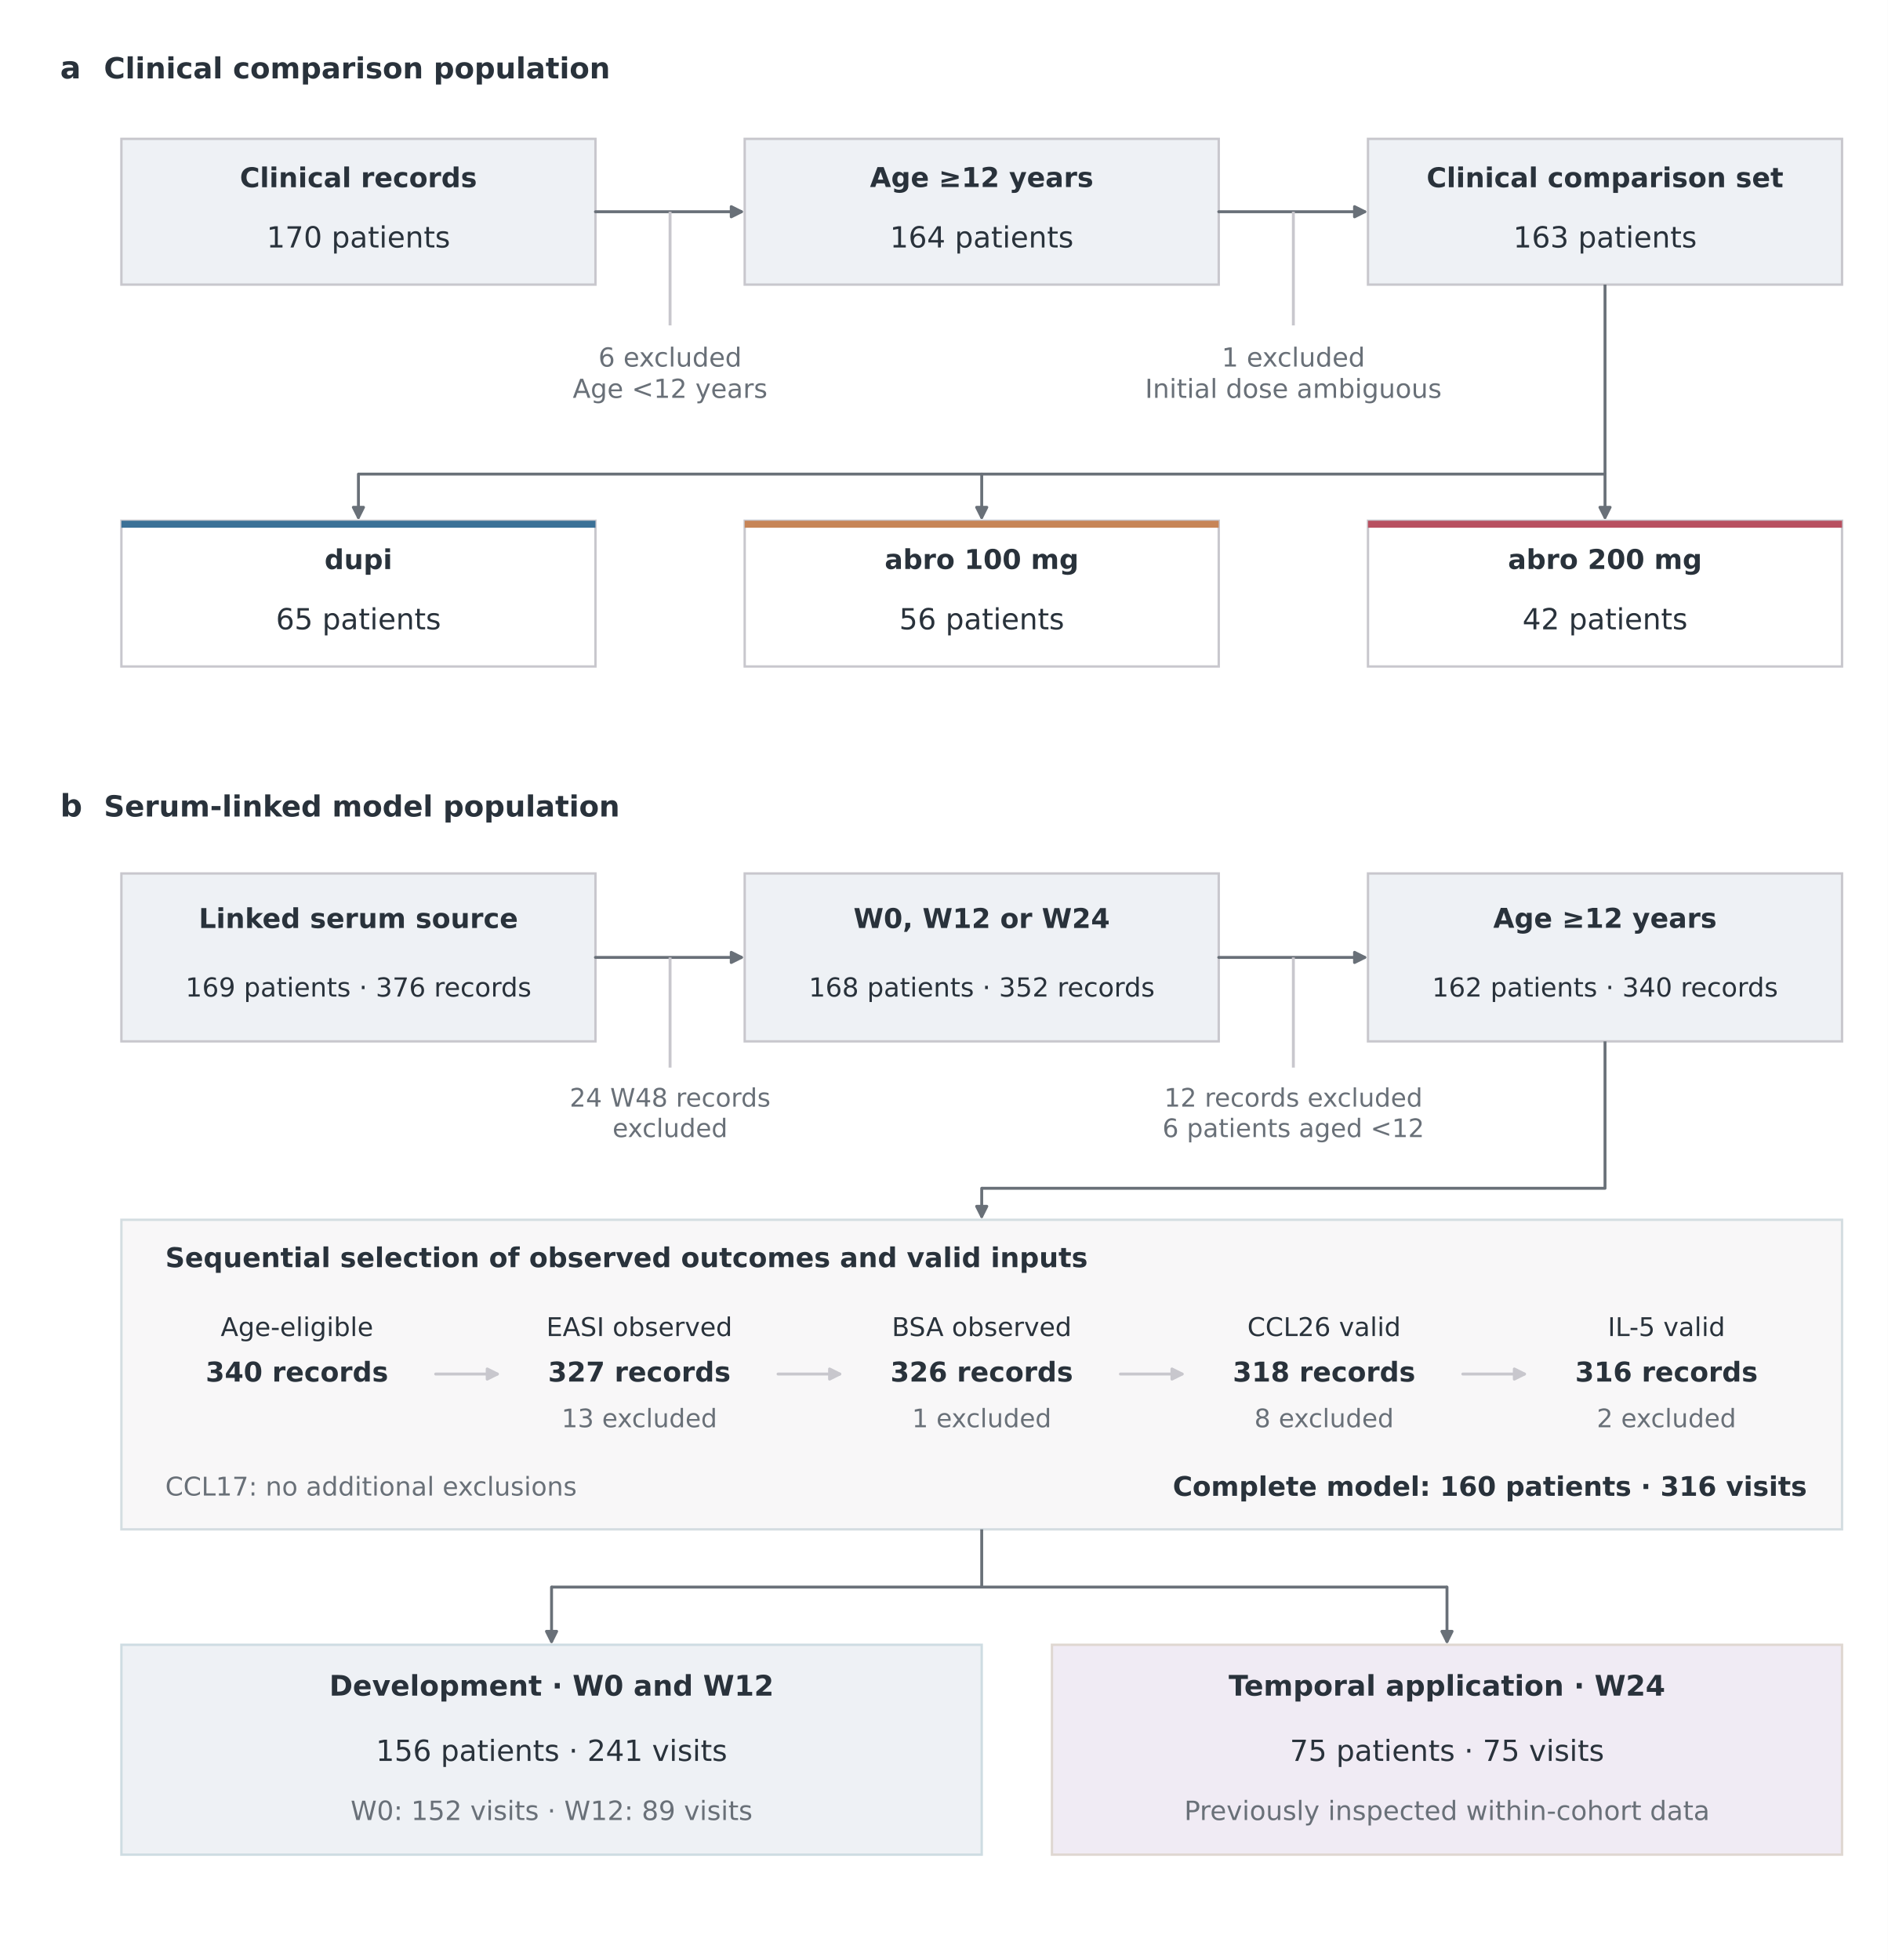
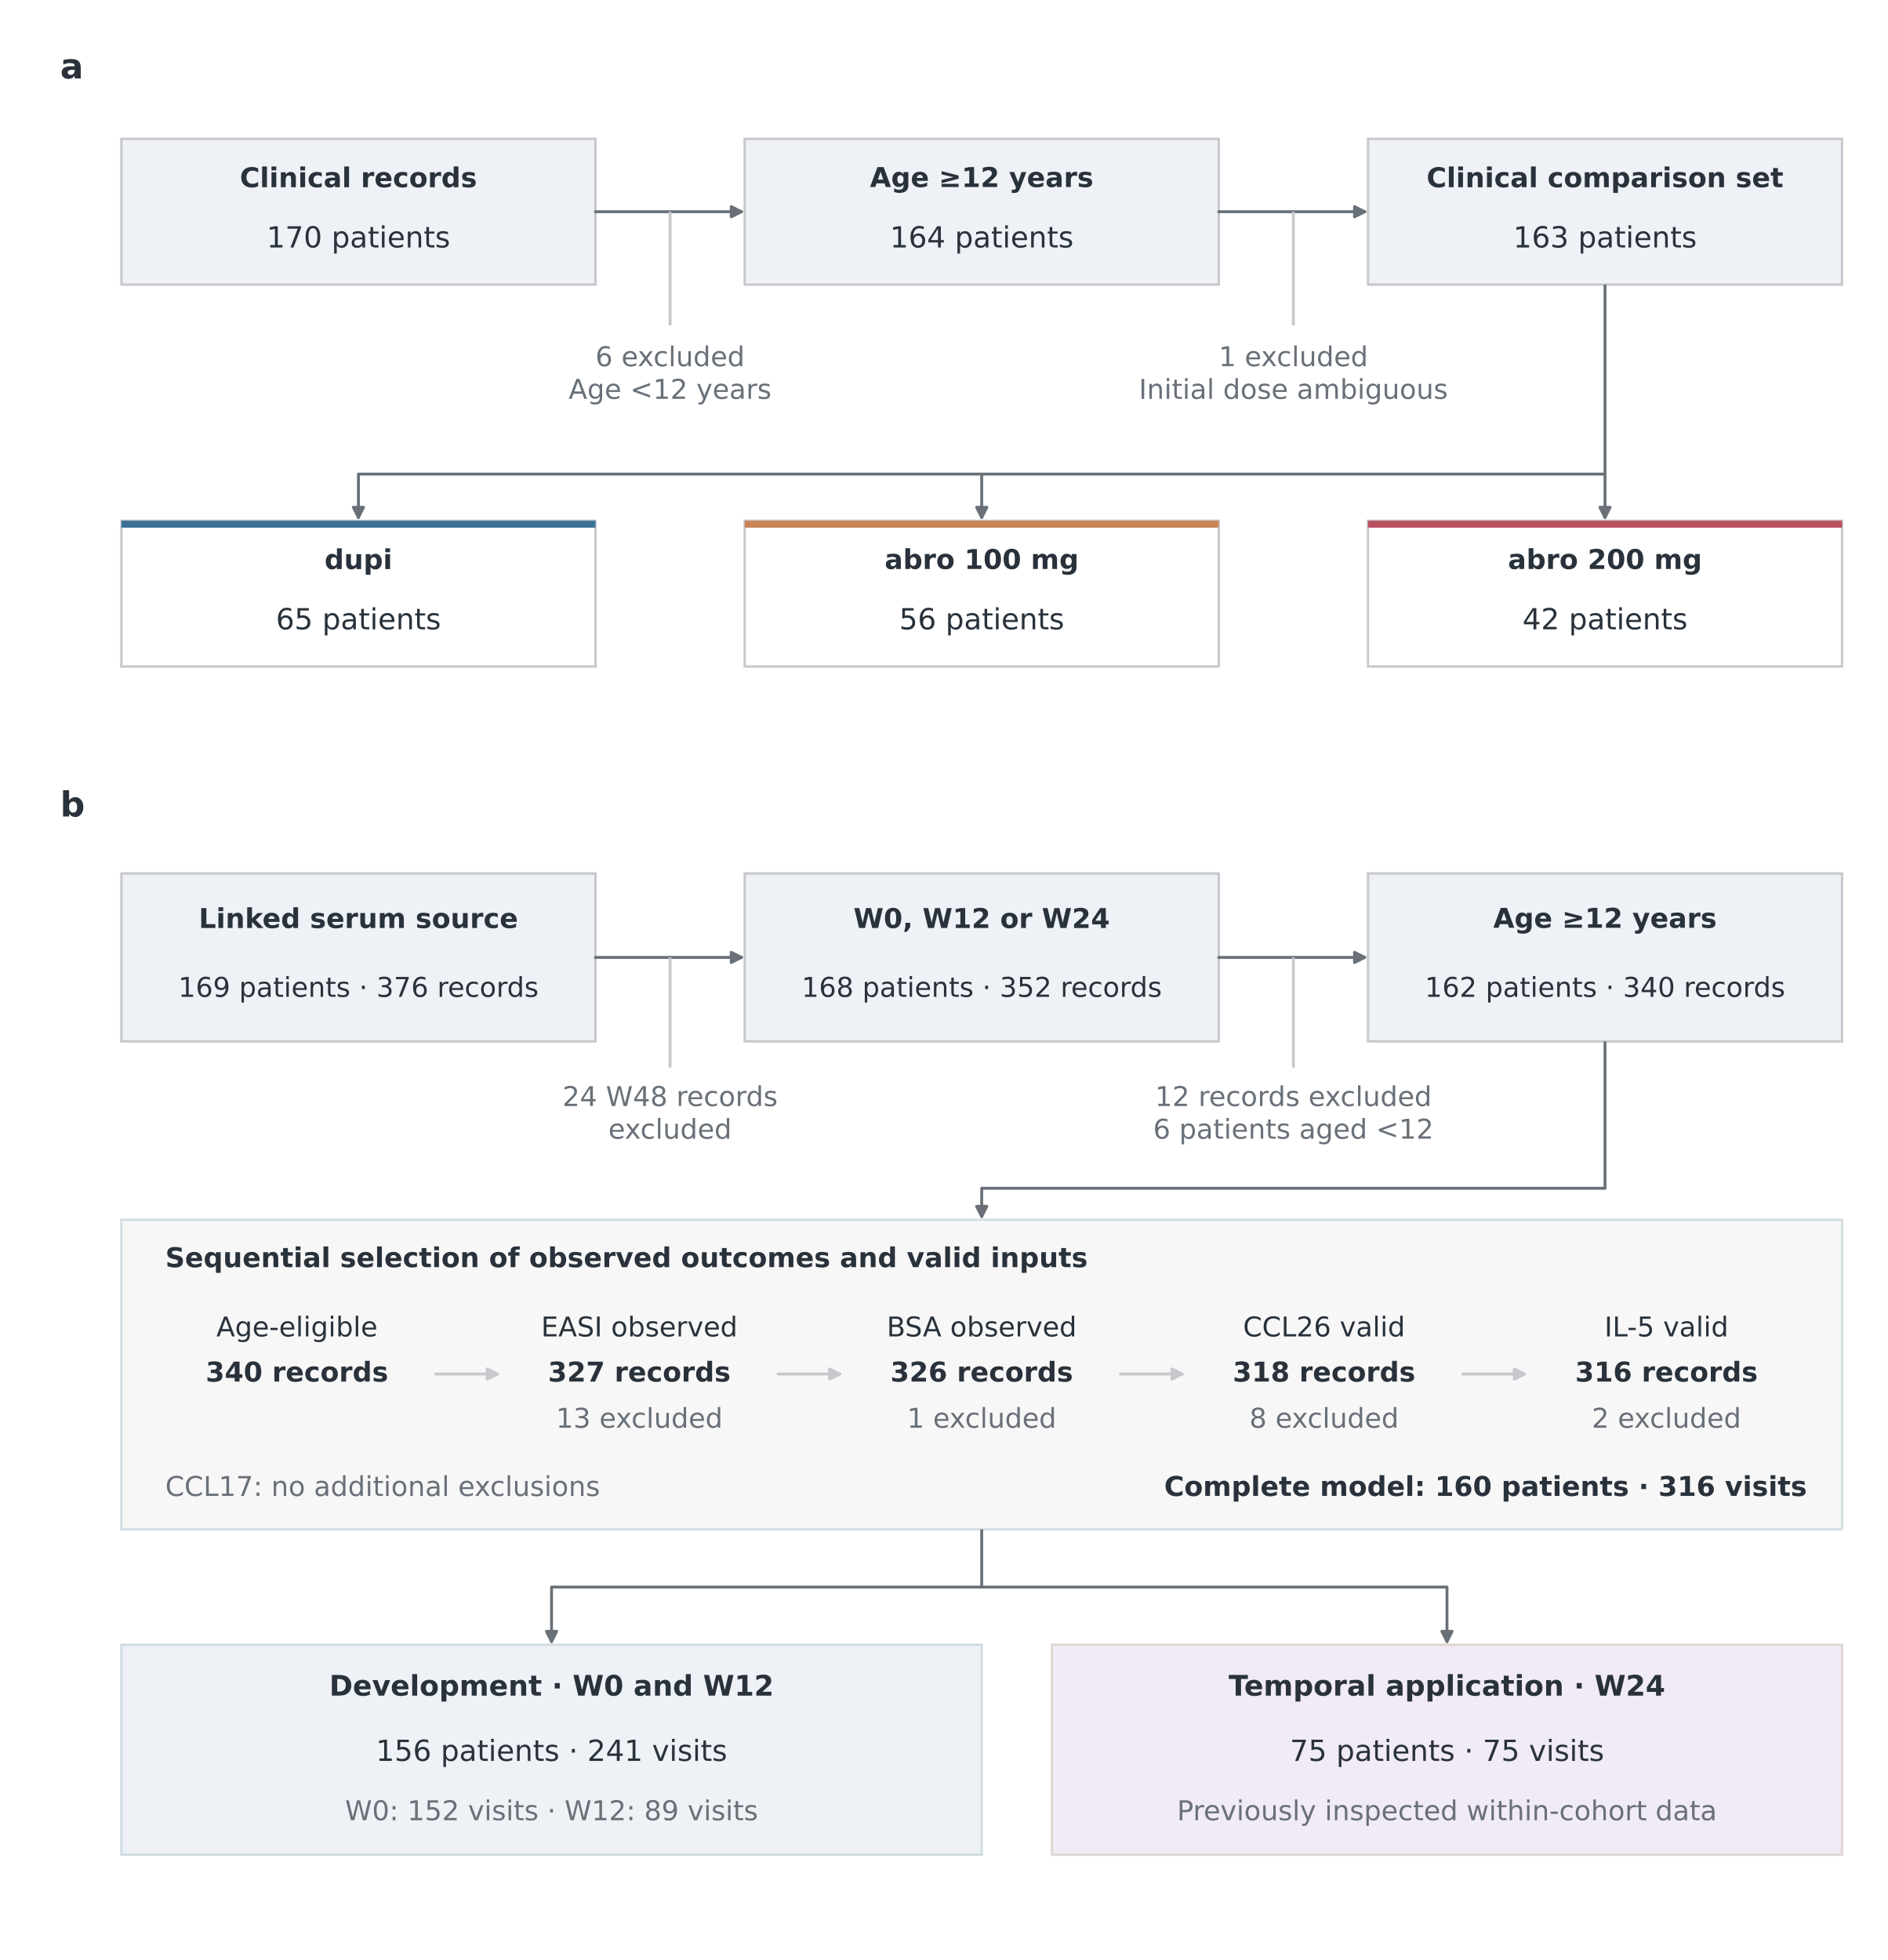
<svg xmlns="http://www.w3.org/2000/svg" width="518.74pt" height="538.583pt" viewBox="0 0 518.74 538.583" version="1.1">
  <defs>
    <style type="text/css">*{stroke-linejoin: round; stroke-linecap: butt}</style>
  </defs>
  <g id="figure_1">
    <g id="patch_1">
      <path d="M 0 538.583  L 518.74 538.583  L 518.74 0  L 0 0  z " style="fill: #ffffff" />
    </g>
    <g id="axes_1">
      <g id="patch_2">
        <path d="M 33.355 78.208  L 163.611 78.208  L 163.611 38.157  L 33.355 38.157  z " clip-path="url(#pbf9551540f)" style="fill: #eef1f5; stroke: #c8c7cd; stroke-width: 0.65; stroke-linejoin: miter" />
      </g>
      <g id="patch_3">
        <path d="M 204.617 78.208  L 334.873 78.208  L 334.873 38.157  L 204.617 38.157  z " clip-path="url(#pbf9551540f)" style="fill: #eef1f5; stroke: #c8c7cd; stroke-width: 0.65; stroke-linejoin: miter" />
      </g>
      <g id="patch_4">
        <path d="M 375.879 78.208  L 506.135 78.208  L 506.135 38.157  L 375.879 38.157  z " clip-path="url(#pbf9551540f)" style="fill: #eef1f5; stroke: #c8c7cd; stroke-width: 0.65; stroke-linejoin: miter" />
      </g>
      <g id="patch_5">
        <path d="M 33.355 183.142  L 163.611 183.142  L 163.611 143.091  L 33.355 143.091  z " clip-path="url(#pbf9551540f)" style="fill: #ffffff; stroke: #c8c7cd; stroke-width: 0.65; stroke-linejoin: miter" />
      </g>
      <g id="patch_6">
        <path d="M 204.617 183.142  L 334.873 183.142  L 334.873 143.091  L 204.617 143.091  z " clip-path="url(#pbf9551540f)" style="fill: #ffffff; stroke: #c8c7cd; stroke-width: 0.65; stroke-linejoin: miter" />
      </g>
      <g id="patch_7">
        <path d="M 375.879 183.142  L 506.135 183.142  L 506.135 143.091  L 375.879 143.091  z " clip-path="url(#pbf9551540f)" style="fill: #ffffff; stroke: #c8c7cd; stroke-width: 0.65; stroke-linejoin: miter" />
      </g>
      <g id="patch_8">
        <path d="M 163.611 58.183  Q 184.114 58.183 203.723 58.183  " clip-path="url(#pbf9551540f)" style="fill: none; stroke: #697078; stroke-width: 0.8; stroke-linecap: round" />
        <path d="M 200.923 56.783  L 203.723 58.183  L 200.923 59.583  z " clip-path="url(#pbf9551540f)" style="fill: #697078; stroke: #697078; stroke-width: 0.8; stroke-linecap: round" />
      </g>
      <g id="patch_9">
        <path d="M 334.873 58.183  Q 355.376 58.183 374.985 58.183  " clip-path="url(#pbf9551540f)" style="fill: none; stroke: #697078; stroke-width: 0.8; stroke-linecap: round" />
        <path d="M 372.185 56.783  L 374.985 58.183  L 372.185 59.583  z " clip-path="url(#pbf9551540f)" style="fill: #697078; stroke: #697078; stroke-width: 0.8; stroke-linecap: round" />
      </g>
      <g id="line2d_1">
        <path d="M 184.114 58.183  L 184.114 89.423  " clip-path="url(#pbf9551540f)" style="fill: none; stroke: #c8c7cd; stroke-width: 0.8" />
      </g>
      <g id="line2d_2">
        <path d="M 355.376 58.183  L 355.376 89.423  " clip-path="url(#pbf9551540f)" style="fill: none; stroke: #c8c7cd; stroke-width: 0.8" />
      </g>
      <g id="line2d_3">
        <path d="M 441.007 78.208  L 441.007 130.275  " clip-path="url(#pbf9551540f)" style="fill: none; stroke: #697078; stroke-width: 0.8" />
      </g>
      <g id="line2d_4">
        <path d="M 98.483 130.275  L 441.007 130.275  " clip-path="url(#pbf9551540f)" style="fill: none; stroke: #697078; stroke-width: 0.8" />
      </g>
      <g id="patch_10">
        <path d="M 98.483 130.275  Q 98.483 136.683 98.483 142.197  " clip-path="url(#pbf9551540f)" style="fill: none; stroke: #697078; stroke-width: 0.8; stroke-linecap: round" />
        <path d="M 99.883 139.397  L 98.483 142.197  L 97.083 139.397  z " clip-path="url(#pbf9551540f)" style="fill: #697078; stroke: #697078; stroke-width: 0.8; stroke-linecap: round" />
      </g>
      <g id="patch_11">
        <path d="M 33.355 145.014  L 163.611 145.014  L 163.611 143.091  L 33.355 143.091  z " clip-path="url(#pbf9551540f)" style="fill: #3b7197" />
      </g>
      <g id="patch_12">
        <path d="M 269.745 130.275  Q 269.745 136.683 269.745 142.197  " clip-path="url(#pbf9551540f)" style="fill: none; stroke: #697078; stroke-width: 0.8; stroke-linecap: round" />
        <path d="M 271.145 139.397  L 269.745 142.197  L 268.345 139.397  z " clip-path="url(#pbf9551540f)" style="fill: #697078; stroke: #697078; stroke-width: 0.8; stroke-linecap: round" />
      </g>
      <g id="patch_13">
        <path d="M 204.617 145.014  L 334.873 145.014  L 334.873 143.091  L 204.617 143.091  z " clip-path="url(#pbf9551540f)" style="fill: #c78557" />
      </g>
      <g id="patch_14">
        <path d="M 441.007 130.275  Q 441.007 136.683 441.007 142.197  " clip-path="url(#pbf9551540f)" style="fill: none; stroke: #697078; stroke-width: 0.8; stroke-linecap: round" />
        <path d="M 442.407 139.397  L 441.007 142.197  L 439.607 139.397  z " clip-path="url(#pbf9551540f)" style="fill: #697078; stroke: #697078; stroke-width: 0.8; stroke-linecap: round" />
      </g>
      <g id="patch_15">
        <path d="M 375.879 145.014  L 506.135 145.014  L 506.135 143.091  L 375.879 143.091  z " clip-path="url(#pbf9551540f)" style="fill: #b85060" />
      </g>
      <g id="text_1">
-         <text style="fill: #29323b; font: 700 8.5px 'DejaVu Sans'; text-anchor: start" x="16.531" y="21.545" transform="rotate(-0 16.53071 21.54488)">a</text>
+         <text style="fill: #29323b; font: 700 9.5px 'DejaVu Sans'; text-anchor: start" x="16.531" y="21.545" transform="rotate(-0 16.53071 21.54488)">a</text>
      </g>
      <g id="text_2">
-         <text style="fill: #29323b; font: 700 8px 'DejaVu Sans'; text-anchor: start" x="28.531" y="21.545" transform="rotate(-0 28.53071 21.54488)">Clinical comparison population</text>
+         <text style="fill: #29323b; font: 700 7.5px 'DejaVu Sans'; text-anchor: middle" x="98.483" y="51.441" transform="rotate(-0 98.48282 51.44102)">Clinical records</text>
      </g>
      <g id="text_3">
-         <text style="fill: #29323b; font: 700 7.5px 'DejaVu Sans'; text-anchor: middle" x="98.483" y="51.441" transform="rotate(-0 98.48282 51.44102)">Clinical records</text>
+         <text style="fill: #29323b; font: 8px 'DejaVu Sans'; text-anchor: middle" x="98.483" y="68" transform="rotate(-0 98.48282 67.99996)">170 patients</text>
      </g>
      <g id="text_4">
-         <text style="fill: #29323b; font: 8px 'DejaVu Sans'; text-anchor: middle" x="98.483" y="68" transform="rotate(-0 98.48282 67.99996)">170 patients</text>
+         <text style="fill: #29323b; font: 700 7.5px 'DejaVu Sans'; text-anchor: middle" x="269.745" y="51.382" transform="rotate(-0 269.7449 51.38242)">Age ≥12 years</text>
      </g>
      <g id="text_5">
-         <text style="fill: #29323b; font: 700 7.5px 'DejaVu Sans'; text-anchor: middle" x="269.745" y="51.382" transform="rotate(-0 269.7449 51.38242)">Age ≥12 years</text>
+         <text style="fill: #29323b; font: 8px 'DejaVu Sans'; text-anchor: middle" x="269.745" y="68" transform="rotate(-0 269.7449 67.99996)">164 patients</text>
      </g>
      <g id="text_6">
-         <text style="fill: #29323b; font: 8px 'DejaVu Sans'; text-anchor: middle" x="269.745" y="68" transform="rotate(-0 269.7449 67.99996)">164 patients</text>
+         <text style="fill: #29323b; font: 700 7.5px 'DejaVu Sans'; text-anchor: middle" x="441.007" y="51.441" transform="rotate(-0 441.0069 51.44102)">Clinical comparison set</text>
      </g>
      <g id="text_7">
-         <text style="fill: #29323b; font: 700 7.5px 'DejaVu Sans'; text-anchor: middle" x="441.007" y="51.441" transform="rotate(-0 441.0069 51.44102)">Clinical comparison set</text>
+         <text style="fill: #29323b; font: 8px 'DejaVu Sans'; text-anchor: middle" x="441.007" y="68" transform="rotate(-0 441.0069 67.99996)">163 patients</text>
      </g>
      <g id="text_8">
-         <text style="fill: #29323b; font: 8px 'DejaVu Sans'; text-anchor: middle" x="441.007" y="68" transform="rotate(-0 441.0069 67.99996)">163 patients</text>
+         <text style="fill: #697078; font: 7.5px 'DejaVu Sans'" transform="translate(163.5914 100.6254)">6 excluded</text>
+         <text style="fill: #697078; font: 7.5px 'DejaVu Sans'" transform="translate(156.2426 109.5937)">Age &lt;12 years</text>
      </g>
      <g id="text_9">
-         <text style="fill: #697078; font: 7.2px 'DejaVu Sans'" transform="translate(164.4123 100.722)">6 excluded</text>
-         <text style="fill: #697078; font: 7.2px 'DejaVu Sans'" transform="translate(157.3574 109.3315)">Age &lt;12 years</text>
+         <text style="fill: #697078; font: 7.5px 'DejaVu Sans'" transform="translate(334.8535 100.6254)">1 excluded</text>
+         <text style="fill: #697078; font: 7.5px 'DejaVu Sans'" transform="translate(312.9247 109.5937)">Initial dose ambiguous</text>
      </g>
      <g id="text_10">
-         <text style="fill: #697078; font: 7.2px 'DejaVu Sans'" transform="translate(335.6744 100.722)">1 excluded</text>
-         <text style="fill: #697078; font: 7.2px 'DejaVu Sans'" transform="translate(314.6228 109.3315)">Initial dose ambiguous</text>
+         <text style="fill: #29323b; font: 700 7.5px 'DejaVu Sans'; text-anchor: middle" x="98.483" y="156.375" transform="rotate(-0 98.48282 156.375)">dupi</text>
      </g>
      <g id="text_11">
-         <text style="fill: #29323b; font: 700 7.5px 'DejaVu Sans'; text-anchor: middle" x="98.483" y="156.375" transform="rotate(-0 98.48282 156.375)">dupi</text>
+         <text style="fill: #29323b; font: 8px 'DejaVu Sans'; text-anchor: middle" x="98.483" y="172.934" transform="rotate(-0 98.48282 172.934)">65 patients</text>
      </g>
      <g id="text_12">
-         <text style="fill: #29323b; font: 8px 'DejaVu Sans'; text-anchor: middle" x="98.483" y="172.934" transform="rotate(-0 98.48282 172.934)">65 patients</text>
+         <text style="fill: #29323b; font: 700 7.5px 'DejaVu Sans'; text-anchor: middle" x="269.745" y="156.346" transform="rotate(-0 269.7449 156.3458)">abro 100 mg</text>
      </g>
      <g id="text_13">
-         <text style="fill: #29323b; font: 700 7.5px 'DejaVu Sans'; text-anchor: middle" x="269.745" y="156.346" transform="rotate(-0 269.7449 156.3458)">abro 100 mg</text>
+         <text style="fill: #29323b; font: 8px 'DejaVu Sans'; text-anchor: middle" x="269.745" y="172.934" transform="rotate(-0 269.7449 172.934)">56 patients</text>
      </g>
      <g id="text_14">
-         <text style="fill: #29323b; font: 8px 'DejaVu Sans'; text-anchor: middle" x="269.745" y="172.934" transform="rotate(-0 269.7449 172.934)">56 patients</text>
+         <text style="fill: #29323b; font: 700 7.5px 'DejaVu Sans'; text-anchor: middle" x="441.007" y="156.346" transform="rotate(-0 441.0069 156.3458)">abro 200 mg</text>
      </g>
      <g id="text_15">
-         <text style="fill: #29323b; font: 700 7.5px 'DejaVu Sans'; text-anchor: middle" x="441.007" y="156.346" transform="rotate(-0 441.0069 156.3458)">abro 200 mg</text>
-       </g>
-       <g id="text_16">
        <text style="fill: #29323b; font: 8px 'DejaVu Sans'; text-anchor: middle" x="441.007" y="172.934" transform="rotate(-0 441.0069 172.934)">42 patients</text>
      </g>
    </g>
    <g id="axes_2">
      <g id="patch_16">
        <path d="M 33.355 286.154  L 163.611 286.154  L 163.611 240.015  L 33.355 240.015  z " clip-path="url(#p82a47282cf)" style="fill: #eef1f5; stroke: #c8c7cd; stroke-width: 0.65; stroke-linejoin: miter" />
      </g>
      <g id="patch_17">
        <path d="M 204.617 286.154  L 334.873 286.154  L 334.873 240.015  L 204.617 240.015  z " clip-path="url(#p82a47282cf)" style="fill: #eef1f5; stroke: #c8c7cd; stroke-width: 0.65; stroke-linejoin: miter" />
      </g>
      <g id="patch_18">
        <path d="M 375.879 286.154  L 506.135 286.154  L 506.135 240.015  L 375.879 240.015  z " clip-path="url(#p82a47282cf)" style="fill: #eef1f5; stroke: #c8c7cd; stroke-width: 0.65; stroke-linejoin: miter" />
      </g>
      <g id="patch_19">
        <path d="M 33.355 420.245  L 506.135 420.245  L 506.135 335.177  L 33.355 335.177  z " clip-path="url(#p82a47282cf)" style="fill: #f8f7f8; stroke: #d4dde1; stroke-width: 0.65; stroke-linejoin: miter" />
      </g>
      <g id="patch_20">
        <path d="M 33.355 509.639  L 269.745 509.639  L 269.745 451.966  L 33.355 451.966  z " clip-path="url(#p82a47282cf)" style="fill: #eef1f5; stroke: #cedce2; stroke-width: 0.65; stroke-linejoin: miter" />
      </g>
      <g id="patch_21">
        <path d="M 289.042 509.639  L 506.135 509.639  L 506.135 451.966  L 289.042 451.966  z " clip-path="url(#p82a47282cf)" style="fill: #f0ebf4; stroke: #dfd7d1; stroke-width: 0.65; stroke-linejoin: miter" />
      </g>
      <g id="patch_22">
        <path d="M 163.611 263.084  Q 184.114 263.084 203.723 263.084  " clip-path="url(#p82a47282cf)" style="fill: none; stroke: #697078; stroke-width: 0.8; stroke-linecap: round" />
        <path d="M 200.923 261.684  L 203.723 263.084  L 200.923 264.484  z " clip-path="url(#p82a47282cf)" style="fill: #697078; stroke: #697078; stroke-width: 0.8; stroke-linecap: round" />
      </g>
      <g id="patch_23">
        <path d="M 334.873 263.084  Q 355.376 263.084 374.985 263.084  " clip-path="url(#p82a47282cf)" style="fill: none; stroke: #697078; stroke-width: 0.8; stroke-linecap: round" />
        <path d="M 372.185 261.684  L 374.985 263.084  L 372.185 264.484  z " clip-path="url(#p82a47282cf)" style="fill: #697078; stroke: #697078; stroke-width: 0.8; stroke-linecap: round" />
      </g>
      <g id="line2d_5">
        <path d="M 184.114 263.084  L 184.114 293.363  " clip-path="url(#p82a47282cf)" style="fill: none; stroke: #c8c7cd; stroke-width: 0.8" />
      </g>
      <g id="line2d_6">
        <path d="M 355.376 263.084  L 355.376 293.363  " clip-path="url(#p82a47282cf)" style="fill: none; stroke: #c8c7cd; stroke-width: 0.8" />
      </g>
      <g id="line2d_7">
        <path d="M 441.007 286.154  L 441.007 326.525  L 269.745 326.525  " clip-path="url(#p82a47282cf)" style="fill: none; stroke: #697078; stroke-width: 0.8" />
      </g>
      <g id="patch_24">
        <path d="M 269.745 326.525  Q 269.745 330.851 269.745 334.282  " clip-path="url(#p82a47282cf)" style="fill: none; stroke: #697078; stroke-width: 0.8; stroke-linecap: round" />
        <path d="M 271.145 331.482  L 269.745 334.282  L 268.345 331.482  z " clip-path="url(#p82a47282cf)" style="fill: #697078; stroke: #697078; stroke-width: 0.8; stroke-linecap: round" />
      </g>
      <g id="patch_25">
        <path d="M 119.71 377.567  Q 128.635 377.567 136.665 377.567  " clip-path="url(#p82a47282cf)" style="fill: none; stroke: #c8c7cd; stroke-width: 0.8; stroke-linecap: round" />
        <path d="M 133.865 376.167  L 136.665 377.567  L 133.865 378.967  z " clip-path="url(#p82a47282cf)" style="fill: #c8c7cd; stroke: #c8c7cd; stroke-width: 0.8; stroke-linecap: round" />
      </g>
      <g id="patch_26">
        <path d="M 213.783 377.567  Q 222.708 377.567 230.739 377.567  " clip-path="url(#p82a47282cf)" style="fill: none; stroke: #c8c7cd; stroke-width: 0.8; stroke-linecap: round" />
        <path d="M 227.939 376.167  L 230.739 377.567  L 227.939 378.967  z " clip-path="url(#p82a47282cf)" style="fill: #c8c7cd; stroke: #c8c7cd; stroke-width: 0.8; stroke-linecap: round" />
      </g>
      <g id="patch_27">
        <path d="M 307.857 377.567  Q 316.782 377.567 324.812 377.567  " clip-path="url(#p82a47282cf)" style="fill: none; stroke: #c8c7cd; stroke-width: 0.8; stroke-linecap: round" />
        <path d="M 322.012 376.167  L 324.812 377.567  L 322.012 378.967  z " clip-path="url(#p82a47282cf)" style="fill: #c8c7cd; stroke: #c8c7cd; stroke-width: 0.8; stroke-linecap: round" />
      </g>
      <g id="patch_28">
        <path d="M 401.93 377.567  Q 410.855 377.567 418.886 377.567  " clip-path="url(#p82a47282cf)" style="fill: none; stroke: #c8c7cd; stroke-width: 0.8; stroke-linecap: round" />
        <path d="M 416.086 376.167  L 418.886 377.567  L 416.086 378.967  z " clip-path="url(#p82a47282cf)" style="fill: #c8c7cd; stroke: #c8c7cd; stroke-width: 0.8; stroke-linecap: round" />
      </g>
      <g id="line2d_8">
        <path d="M 269.745 420.245  L 269.745 436.105  " clip-path="url(#p82a47282cf)" style="fill: none; stroke: #697078; stroke-width: 0.8" />
      </g>
      <g id="line2d_9">
        <path d="M 151.55 436.105  L 397.588 436.105  " clip-path="url(#p82a47282cf)" style="fill: none; stroke: #697078; stroke-width: 0.8" />
      </g>
      <g id="patch_29">
        <path d="M 151.55 436.105  Q 151.55 444.036 151.55 451.071  " clip-path="url(#p82a47282cf)" style="fill: none; stroke: #697078; stroke-width: 0.8; stroke-linecap: round" />
        <path d="M 152.95 448.271  L 151.55 451.071  L 150.15 448.271  z " clip-path="url(#p82a47282cf)" style="fill: #697078; stroke: #697078; stroke-width: 0.8; stroke-linecap: round" />
      </g>
      <g id="patch_30">
        <path d="M 397.588 436.105  Q 397.588 444.036 397.588 451.071  " clip-path="url(#p82a47282cf)" style="fill: none; stroke: #697078; stroke-width: 0.8; stroke-linecap: round" />
        <path d="M 398.988 448.271  L 397.588 451.071  L 396.188 448.271  z " clip-path="url(#p82a47282cf)" style="fill: #697078; stroke: #697078; stroke-width: 0.8; stroke-linecap: round" />
      </g>
+       <g id="text_16">
+         <text style="fill: #29323b; font: 700 9.5px 'DejaVu Sans'; text-anchor: start" x="16.531" y="224.364" transform="rotate(-0 16.53071 224.3639)">b</text>
+       </g>
      <g id="text_17">
-         <text style="fill: #29323b; font: 700 8.5px 'DejaVu Sans'; text-anchor: start" x="16.531" y="224.364" transform="rotate(-0 16.53071 224.3639)">b</text>
+         <text style="fill: #29323b; font: 700 7.5px 'DejaVu Sans'; text-anchor: middle" x="98.483" y="255.003" transform="rotate(-0 98.48282 255.0034)">Linked serum source</text>
      </g>
      <g id="text_18">
-         <text style="fill: #29323b; font: 700 8px 'DejaVu Sans'; text-anchor: start" x="28.531" y="224.364" transform="rotate(-0 28.53071 224.3639)">Serum-linked model population</text>
+         <text style="fill: #29323b; font: 7.5px 'DejaVu Sans'; text-anchor: middle" x="98.483" y="273.92" transform="rotate(-0 98.48282 273.9204)">169 patients · 376 records</text>
      </g>
      <g id="text_19">
-         <text style="fill: #29323b; font: 700 7.5px 'DejaVu Sans'; text-anchor: middle" x="98.483" y="255.003" transform="rotate(-0 98.48282 255.0034)">Linked serum source</text>
+         <text style="fill: #29323b; font: 700 7.5px 'DejaVu Sans'; text-anchor: middle" x="269.745" y="255.003" transform="rotate(-0 269.7449 255.0034)">W0, W12 or W24</text>
      </g>
      <g id="text_20">
-         <text style="fill: #29323b; font: 7.2px 'DejaVu Sans'; text-anchor: middle" x="98.483" y="273.838" transform="rotate(-0 98.48282 273.8376)">169 patients · 376 records</text>
+         <text style="fill: #29323b; font: 7.5px 'DejaVu Sans'; text-anchor: middle" x="269.745" y="273.92" transform="rotate(-0 269.7449 273.9204)">168 patients · 352 records</text>
      </g>
      <g id="text_21">
-         <text style="fill: #29323b; font: 700 7.5px 'DejaVu Sans'; text-anchor: middle" x="269.745" y="255.003" transform="rotate(-0 269.7449 255.0034)">W0, W12 or W24</text>
+         <text style="fill: #29323b; font: 700 7.5px 'DejaVu Sans'; text-anchor: middle" x="441.007" y="254.945" transform="rotate(-0 441.0069 254.9448)">Age ≥12 years</text>
      </g>
      <g id="text_22">
-         <text style="fill: #29323b; font: 7.2px 'DejaVu Sans'; text-anchor: middle" x="269.745" y="273.838" transform="rotate(-0 269.7449 273.8376)">168 patients · 352 records</text>
+         <text style="fill: #29323b; font: 7.5px 'DejaVu Sans'; text-anchor: middle" x="441.007" y="273.92" transform="rotate(-0 441.0069 273.9204)">162 patients · 340 records</text>
      </g>
      <g id="text_23">
-         <text style="fill: #29323b; font: 700 7.5px 'DejaVu Sans'; text-anchor: middle" x="441.007" y="254.945" transform="rotate(-0 441.0069 254.9448)">Age ≥12 years</text>
+         <text style="fill: #697078; font: 7.5px 'DejaVu Sans'" transform="translate(154.5474 303.9251)">24 W48 records</text>
+         <text style="fill: #697078; font: 7.5px 'DejaVu Sans'" transform="translate(167.1691 312.8934)">excluded</text>
      </g>
      <g id="text_24">
-         <text style="fill: #29323b; font: 7.2px 'DejaVu Sans'; text-anchor: middle" x="441.007" y="273.838" transform="rotate(-0 441.0069 273.8376)">162 patients · 340 records</text>
+         <text style="fill: #697078; font: 7.5px 'DejaVu Sans'" transform="translate(317.3445 303.9251)">12 records excluded</text>
+         <text style="fill: #697078; font: 7.5px 'DejaVu Sans'" transform="translate(316.8353 312.8934)">6 patients aged &lt;12</text>
      </g>
      <g id="text_25">
-         <text style="fill: #697078; font: 7px 'DejaVu Sans'" transform="translate(156.5185 304.0861)">24 W48 records</text>
-         <text style="fill: #697078; font: 7px 'DejaVu Sans'" transform="translate(168.2988 312.4565)">excluded</text>
+         <text style="fill: #29323b; font: 700 7.5px 'DejaVu Sans'; text-anchor: start" x="45.416" y="348.204" transform="rotate(-0 45.4157 348.2041)">Sequential selection of observed outcomes and valid inputs</text>
      </g>
      <g id="text_26">
-         <text style="fill: #697078; font: 7px 'DejaVu Sans'" transform="translate(319.8799 304.0861)">12 records excluded</text>
-         <text style="fill: #697078; font: 7px 'DejaVu Sans'" transform="translate(319.4047 312.4565)">6 patients aged &lt;12</text>
+         <text style="fill: #29323b; font: 7.5px 'DejaVu Sans'; text-anchor: middle" x="81.598" y="367.236" transform="rotate(-0 81.59783 367.2364)">Age-eligible</text>
      </g>
      <g id="text_27">
-         <text style="fill: #29323b; font: 700 7.5px 'DejaVu Sans'; text-anchor: start" x="45.416" y="348.204" transform="rotate(-0 45.4157 348.2041)">Sequential selection of observed outcomes and valid inputs</text>
+         <text style="fill: #29323b; font: 700 7.5px 'DejaVu Sans'; text-anchor: middle" x="81.598" y="379.636" transform="rotate(-0 81.59783 379.6362)">340 records</text>
      </g>
      <g id="text_28">
-         <text style="fill: #29323b; font: 7.1px 'DejaVu Sans'; text-anchor: middle" x="81.598" y="367.126" transform="rotate(-0 81.59783 367.126)">Age-eligible</text>
+         <text style="fill: #29323b; font: 7.5px 'DejaVu Sans'; text-anchor: middle" x="175.671" y="367.236" transform="rotate(-0 175.6714 367.2364)">EASI observed</text>
      </g>
      <g id="text_29">
-         <text style="fill: #29323b; font: 700 7.5px 'DejaVu Sans'; text-anchor: middle" x="81.598" y="379.636" transform="rotate(-0 81.59783 379.6362)">340 records</text>
+         <text style="fill: #29323b; font: 700 7.5px 'DejaVu Sans'; text-anchor: middle" x="175.671" y="379.636" transform="rotate(-0 175.6714 379.6362)">327 records</text>
      </g>
      <g id="text_30">
-         <text style="fill: #29323b; font: 7.1px 'DejaVu Sans'; text-anchor: middle" x="175.671" y="367.126" transform="rotate(-0 175.6714 367.126)">EASI observed</text>
+         <text style="fill: #697078; font: 7.5px 'DejaVu Sans'; text-anchor: middle" x="175.671" y="392.324" transform="rotate(-0 175.6714 392.3244)">13 excluded</text>
      </g>
      <g id="text_31">
-         <text style="fill: #29323b; font: 700 7.5px 'DejaVu Sans'; text-anchor: middle" x="175.671" y="379.636" transform="rotate(-0 175.6714 379.6362)">327 records</text>
+         <text style="fill: #29323b; font: 7.5px 'DejaVu Sans'; text-anchor: middle" x="269.745" y="367.236" transform="rotate(-0 269.7449 367.2364)">BSA observed</text>
      </g>
      <g id="text_32">
-         <text style="fill: #697078; font: 7px 'DejaVu Sans'; text-anchor: middle" x="175.671" y="392.186" transform="rotate(-0 175.6714 392.1865)">13 excluded</text>
+         <text style="fill: #29323b; font: 700 7.5px 'DejaVu Sans'; text-anchor: middle" x="269.745" y="379.636" transform="rotate(-0 269.7449 379.6362)">326 records</text>
      </g>
      <g id="text_33">
-         <text style="fill: #29323b; font: 7.1px 'DejaVu Sans'; text-anchor: middle" x="269.745" y="367.126" transform="rotate(-0 269.7449 367.126)">BSA observed</text>
+         <text style="fill: #697078; font: 7.5px 'DejaVu Sans'; text-anchor: middle" x="269.745" y="392.324" transform="rotate(-0 269.7449 392.3244)">1 excluded</text>
      </g>
      <g id="text_34">
-         <text style="fill: #29323b; font: 700 7.5px 'DejaVu Sans'; text-anchor: middle" x="269.745" y="379.636" transform="rotate(-0 269.7449 379.6362)">326 records</text>
+         <text style="fill: #29323b; font: 7.5px 'DejaVu Sans'; text-anchor: middle" x="363.818" y="367.236" transform="rotate(-0 363.8184 367.2364)">CCL26 valid</text>
      </g>
      <g id="text_35">
-         <text style="fill: #697078; font: 7px 'DejaVu Sans'; text-anchor: middle" x="269.745" y="392.186" transform="rotate(-0 269.7449 392.1865)">1 excluded</text>
+         <text style="fill: #29323b; font: 700 7.5px 'DejaVu Sans'; text-anchor: middle" x="363.818" y="379.636" transform="rotate(-0 363.8184 379.6362)">318 records</text>
      </g>
      <g id="text_36">
-         <text style="fill: #29323b; font: 7.1px 'DejaVu Sans'; text-anchor: middle" x="363.818" y="367.126" transform="rotate(-0 363.8184 367.126)">CCL26 valid</text>
+         <text style="fill: #697078; font: 7.5px 'DejaVu Sans'; text-anchor: middle" x="363.818" y="392.324" transform="rotate(-0 363.8184 392.3244)">8 excluded</text>
      </g>
      <g id="text_37">
-         <text style="fill: #29323b; font: 700 7.5px 'DejaVu Sans'; text-anchor: middle" x="363.818" y="379.636" transform="rotate(-0 363.8184 379.6362)">318 records</text>
+         <text style="fill: #29323b; font: 7.5px 'DejaVu Sans'; text-anchor: middle" x="457.892" y="367.236" transform="rotate(-0 457.8919 367.2364)">IL-5 valid</text>
      </g>
      <g id="text_38">
-         <text style="fill: #697078; font: 7px 'DejaVu Sans'; text-anchor: middle" x="363.818" y="392.186" transform="rotate(-0 363.8184 392.1865)">8 excluded</text>
+         <text style="fill: #29323b; font: 700 7.5px 'DejaVu Sans'; text-anchor: middle" x="457.892" y="379.636" transform="rotate(-0 457.8919 379.6362)">316 records</text>
      </g>
      <g id="text_39">
-         <text style="fill: #29323b; font: 7.1px 'DejaVu Sans'; text-anchor: middle" x="457.892" y="367.126" transform="rotate(-0 457.8919 367.126)">IL-5 valid</text>
+         <text style="fill: #697078; font: 7.5px 'DejaVu Sans'; text-anchor: middle" x="457.892" y="392.324" transform="rotate(-0 457.8919 392.3244)">2 excluded</text>
      </g>
      <g id="text_40">
-         <text style="fill: #29323b; font: 700 7.5px 'DejaVu Sans'; text-anchor: middle" x="457.892" y="379.636" transform="rotate(-0 457.8919 379.6362)">316 records</text>
+         <text style="fill: #697078; font: 7.5px 'DejaVu Sans'; text-anchor: start" x="45.416" y="411.068" transform="rotate(-0 45.4157 411.0684)">CCL17: no additional exclusions</text>
      </g>
      <g id="text_41">
-         <text style="fill: #697078; font: 7px 'DejaVu Sans'; text-anchor: middle" x="457.892" y="392.186" transform="rotate(-0 457.8919 392.1865)">2 excluded</text>
+         <text style="fill: #29323b; font: 700 7.5px 'DejaVu Sans'; text-anchor: end" x="496.486" y="411.068" transform="rotate(-0 496.4862 411.0684)">Complete model: 160 patients · 316 visits</text>
      </g>
      <g id="text_42">
-         <text style="fill: #697078; font: 7.1px 'DejaVu Sans'; text-anchor: start" x="45.416" y="410.958" transform="rotate(-0 45.4157 410.958)">CCL17: no additional exclusions</text>
+         <text style="fill: #29323b; font: 700 7.8px 'DejaVu Sans'; text-anchor: middle" x="151.55" y="465.941" transform="rotate(-0 151.5499 465.9411)">Development · W0 and W12</text>
      </g>
      <g id="text_43">
-         <text style="fill: #29323b; font: 700 7.4px 'DejaVu Sans'; text-anchor: end" x="496.486" y="411.041" transform="rotate(-0 496.4862 411.0408)">Complete model: 160 patients · 316 visits</text>
+         <text style="fill: #29323b; font: 8px 'DejaVu Sans'; text-anchor: middle" x="151.55" y="483.875" transform="rotate(-0 151.5499 483.8752)">156 patients · 241 visits</text>
      </g>
      <g id="text_44">
-         <text style="fill: #29323b; font: 700 7.8px 'DejaVu Sans'; text-anchor: middle" x="151.55" y="465.941" transform="rotate(-0 151.5499 465.9411)">Development · W0 and W12</text>
+         <text style="fill: #697078; font: 7.5px 'DejaVu Sans'; text-anchor: middle" x="151.55" y="500.174" transform="rotate(-0 151.5499 500.1742)">W0: 152 visits · W12: 89 visits</text>
      </g>
      <g id="text_45">
-         <text style="fill: #29323b; font: 8px 'DejaVu Sans'; text-anchor: middle" x="151.55" y="483.875" transform="rotate(-0 151.5499 483.8752)">156 patients · 241 visits</text>
+         <text style="fill: #29323b; font: 700 7.8px 'DejaVu Sans'; text-anchor: middle" x="397.588" y="465.941" transform="rotate(-0 397.5884 465.9411)">Temporal application · W24</text>
      </g>
      <g id="text_46">
-         <text style="fill: #697078; font: 7.3px 'DejaVu Sans'; text-anchor: middle" x="151.55" y="500.119" transform="rotate(-0 151.5499 500.119)">W0: 152 visits · W12: 89 visits</text>
+         <text style="fill: #29323b; font: 8px 'DejaVu Sans'; text-anchor: middle" x="397.588" y="483.875" transform="rotate(-0 397.5884 483.8752)">75 patients · 75 visits</text>
      </g>
      <g id="text_47">
-         <text style="fill: #29323b; font: 700 7.8px 'DejaVu Sans'; text-anchor: middle" x="397.588" y="465.941" transform="rotate(-0 397.5884 465.9411)">Temporal application · W24</text>
-       </g>
-       <g id="text_48">
-         <text style="fill: #29323b; font: 8px 'DejaVu Sans'; text-anchor: middle" x="397.588" y="483.875" transform="rotate(-0 397.5884 483.8752)">75 patients · 75 visits</text>
-       </g>
-       <g id="text_49">
-         <text style="fill: #697078; font: 7.3px 'DejaVu Sans'; text-anchor: middle" x="397.588" y="500.119" transform="rotate(-0 397.5884 500.119)">Previously inspected within-cohort data</text>
+         <text style="fill: #697078; font: 7.5px 'DejaVu Sans'; text-anchor: middle" x="397.588" y="500.174" transform="rotate(-0 397.5884 500.1742)">Previously inspected within-cohort data</text>
      </g>
    </g>
  </g>
  <defs>
    <clipPath id="pbf9551540f">
      <rect x="28.531" y="28.545" width="482.428" height="160.205" />
    </clipPath>
    <clipPath id="p82a47282cf">
      <rect x="28.531" y="231.364" width="482.428" height="288.368" />
    </clipPath>
  </defs>
</svg>
